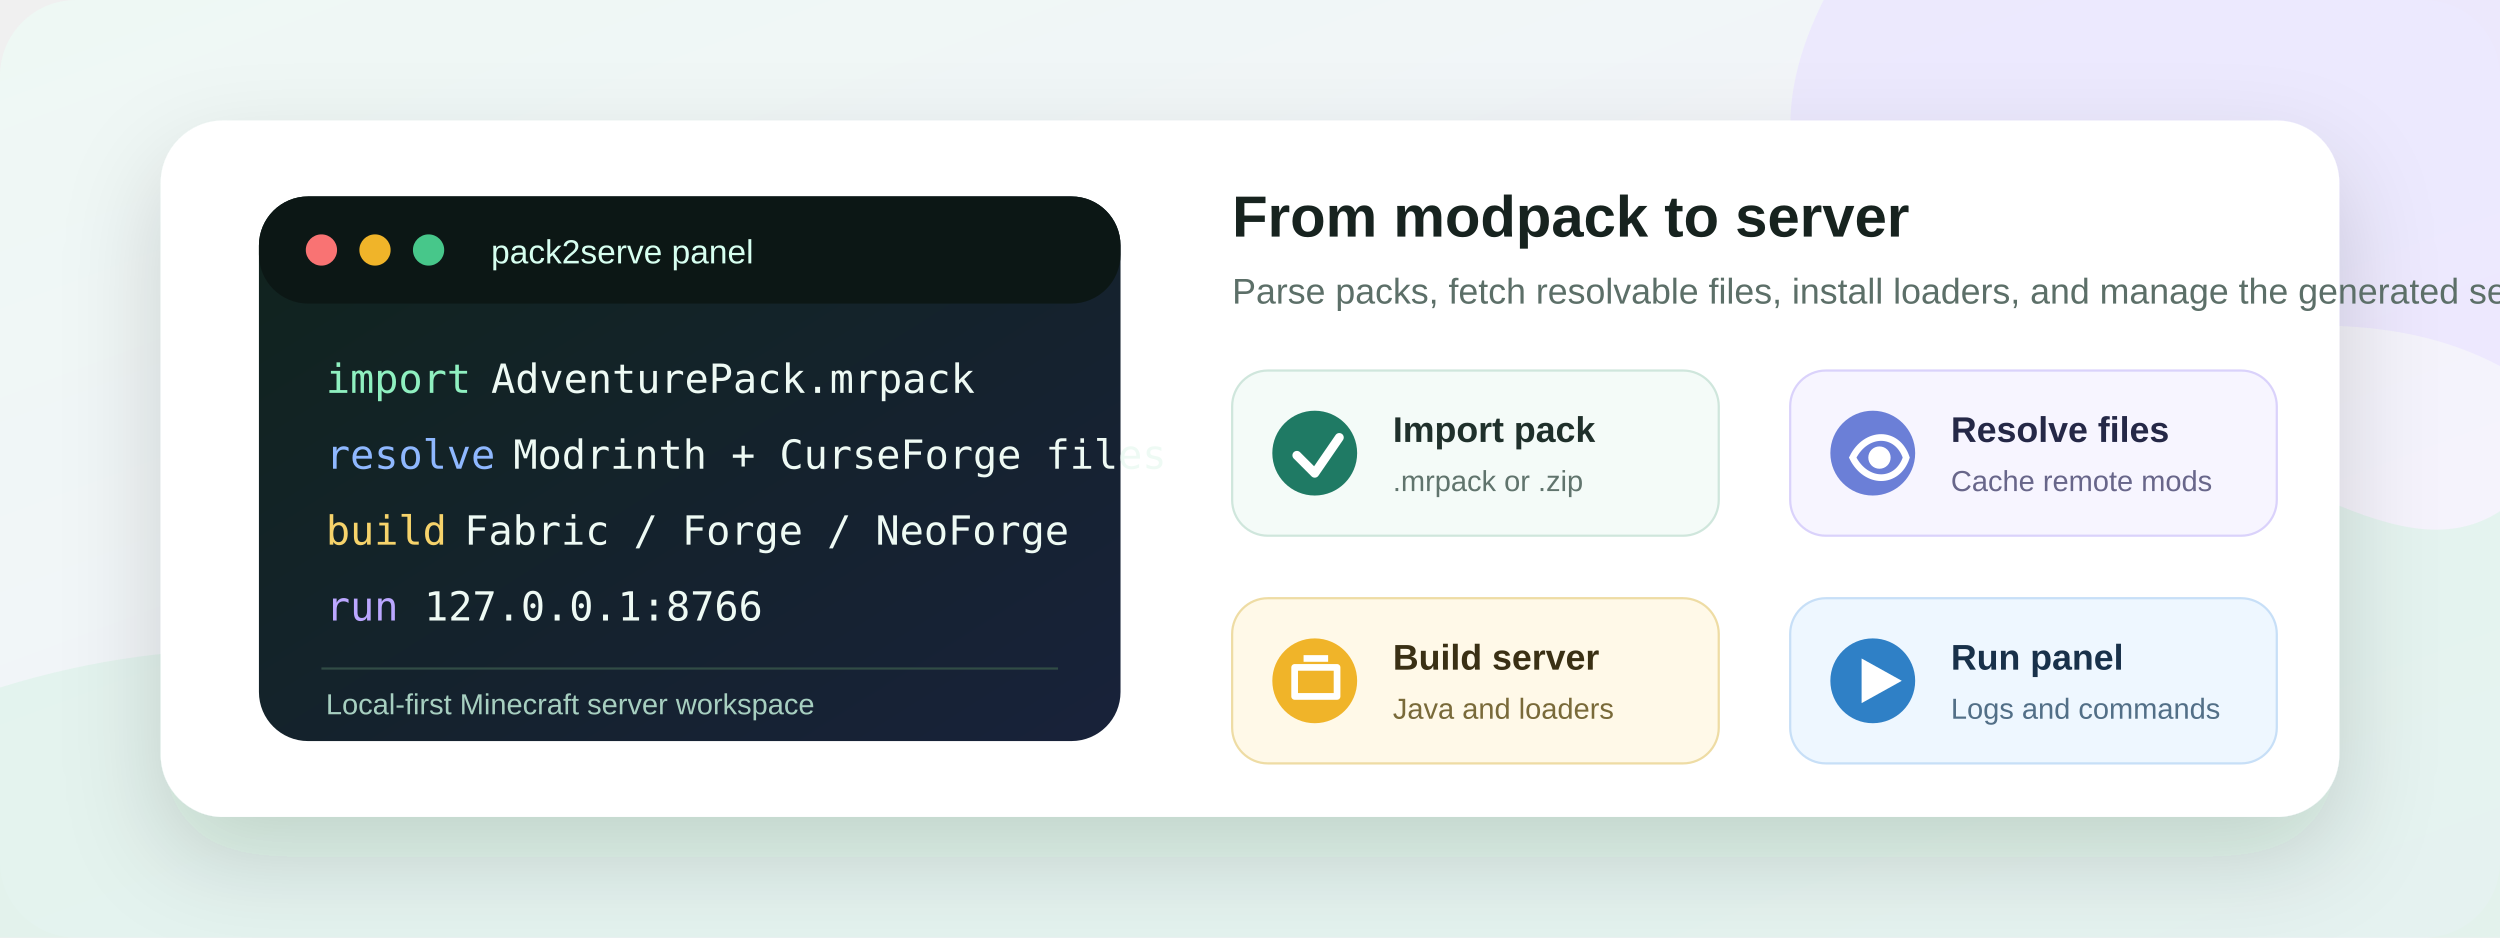
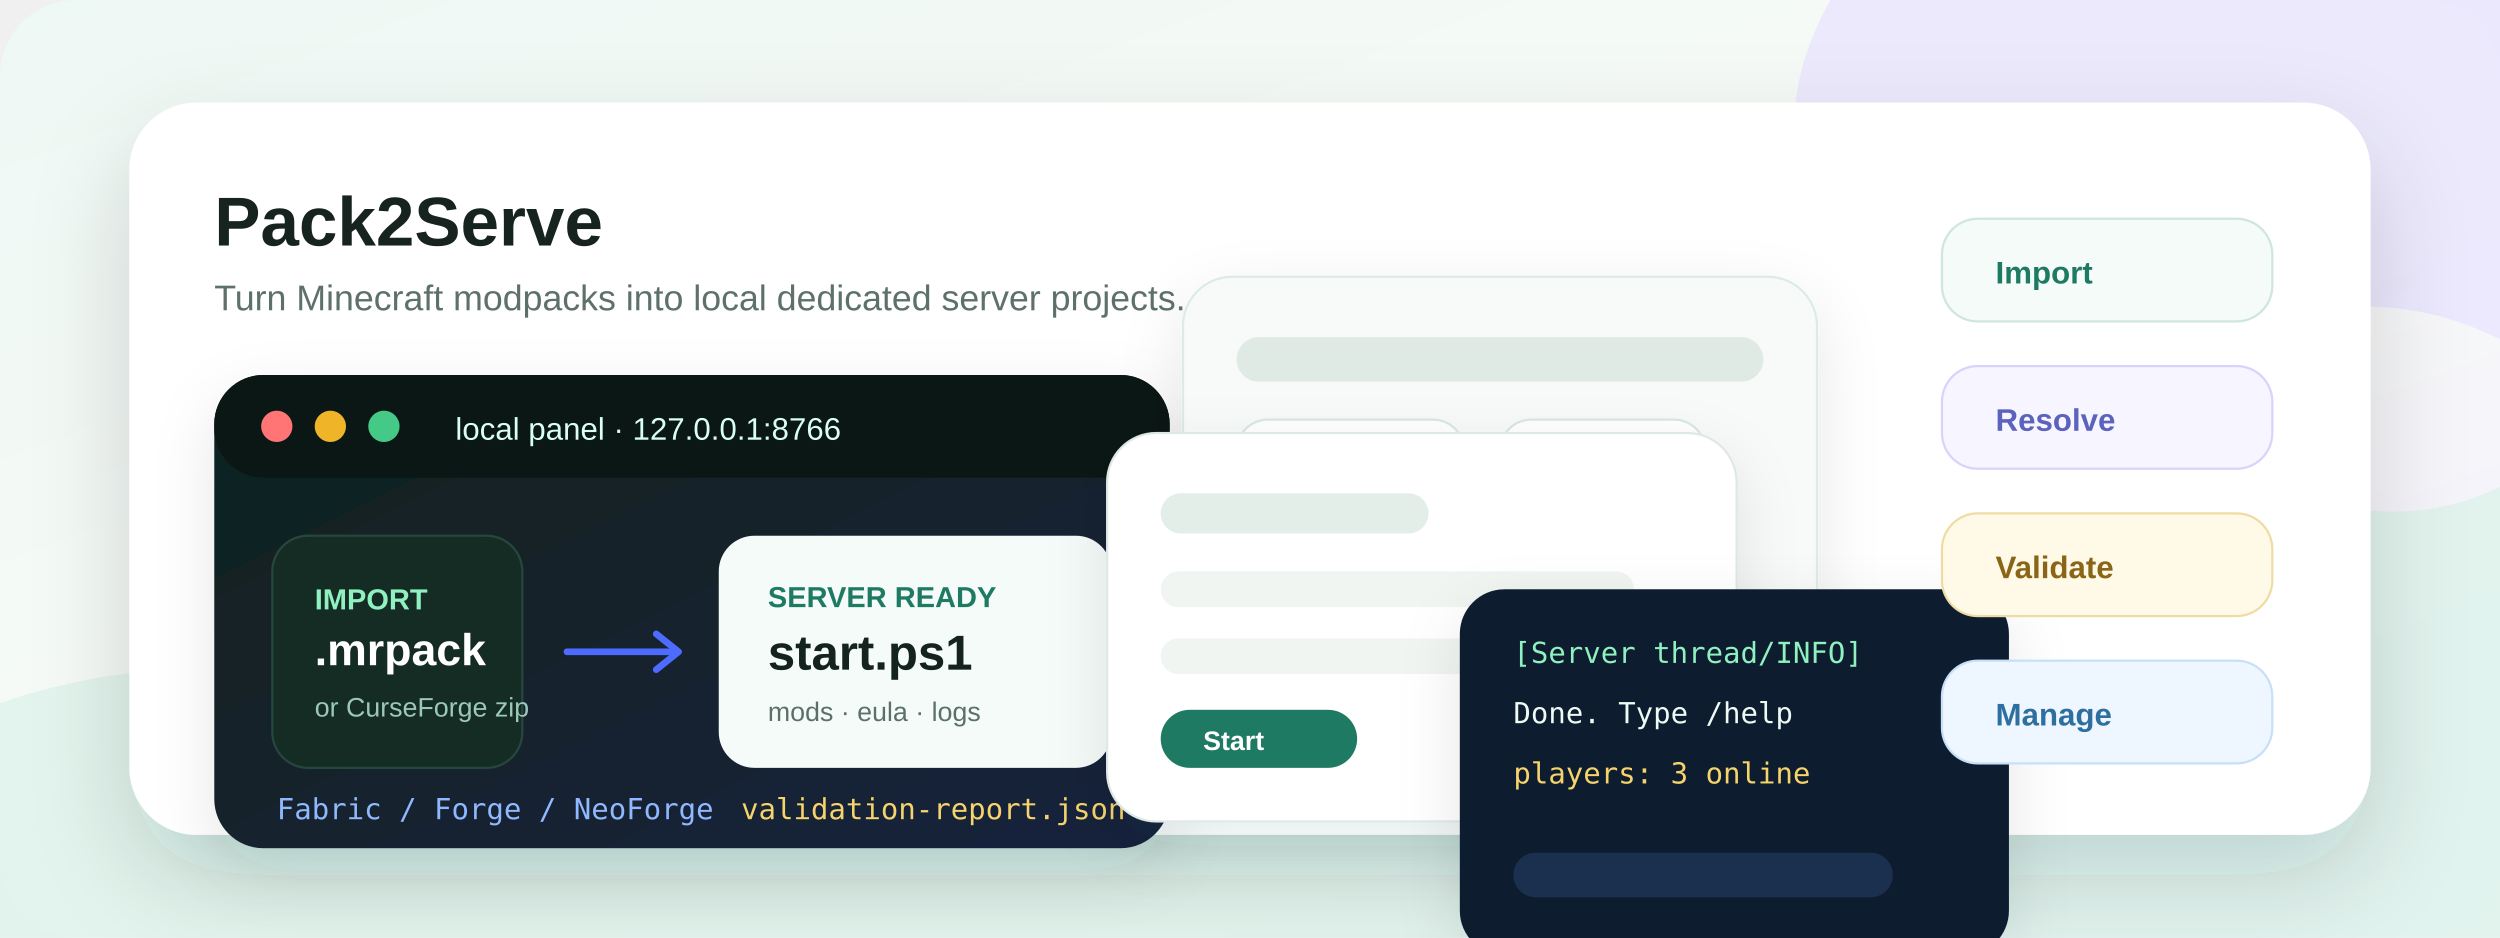
<svg xmlns="http://www.w3.org/2000/svg" width="1120" height="420" viewBox="0 0 1120 420" role="img" aria-labelledby="title desc">
  <defs>
-     <linearGradient id="canvas" x1="0" y1="0" x2="1" y2="1">
+     <linearGradient id="bg" x1="0" y1="0" x2="1" y2="1">
      <stop offset="0" stop-color="#eef8f4" />
-       <stop offset="1" stop-color="#f7f1ff" />
+       <stop offset="0.55" stop-color="#f8fbf7" />
+       <stop offset="1" stop-color="#f2ecff" />
    </linearGradient>
-     <linearGradient id="panel" x1="0" y1="0" x2="1" y2="1">
+     <linearGradient id="dark" x1="0" y1="0" x2="1" y2="1">
      <stop offset="0" stop-color="#10231d" />
-       <stop offset="1" stop-color="#18223a" />
+       <stop offset="1" stop-color="#17233d" />
+     </linearGradient>
+     <linearGradient id="card" x1="0" y1="0" x2="1" y2="1">
+       <stop offset="0" stop-color="#ffffff" />
+       <stop offset="1" stop-color="#f8fbf9" />
    </linearGradient>
    <filter id="shadow" x="-20%" y="-20%" width="140%" height="140%">
-       <feDropShadow dx="0" dy="18" stdDeviation="22" flood-color="#11251f" flood-opacity="0.16" />
+       <feDropShadow dx="0" dy="18" stdDeviation="22" flood-color="#123128" flood-opacity="0.16" />
+     </filter>
+     <filter id="soft" x="-20%" y="-20%" width="140%" height="140%">
+       <feDropShadow dx="0" dy="10" stdDeviation="14" flood-color="#18283a" flood-opacity="0.10" />
    </filter>
  </defs>
-   <rect width="1120" height="420" rx="34" fill="url(#canvas)" />
-   <path d="M0 308 C170 255 286 345 448 294 C614 243 742 130 906 170 C1012 196 1072 260 1120 229 L1120 420 L0 420 Z" fill="#dff3eb" opacity="0.74" />
-   <path d="M817 0 C782 70 810 122 888 143 C966 164 1046 125 1120 164 L1120 0 Z" fill="#ebe5ff" opacity="0.78" />
-   <rect x="72" y="54" width="976" height="312" rx="28" fill="#ffffff" filter="url(#shadow)" />
-   <g transform="translate(116 88)">
-     <rect width="386" height="244" rx="22" fill="url(#panel)" />
-     <rect x="0" y="0" width="386" height="48" rx="22" fill="#0c1715" />
-     <circle cx="28" cy="24" r="7" fill="#f97373" />
-     <circle cx="52" cy="24" r="7" fill="#f0b429" />
-     <circle cx="76" cy="24" r="7" fill="#47c78a" />
-     <text x="104" y="30" font-family="Segoe UI, Arial, sans-serif" font-size="15" fill="#d7fff0">pack2serve panel</text>
-     <text x="30" y="88" font-family="Consolas, monospace" font-size="18" fill="#8ff0c0">import</text>
-     <text x="104" y="88" font-family="Consolas, monospace" font-size="18" fill="#eefaf4">AdventurePack.mrpack</text>
-     <text x="30" y="122" font-family="Consolas, monospace" font-size="18" fill="#8fb8ff">resolve</text>
-     <text x="114" y="122" font-family="Consolas, monospace" font-size="18" fill="#eefaf4">Modrinth + CurseForge files</text>
-     <text x="30" y="156" font-family="Consolas, monospace" font-size="18" fill="#f6d36b">build</text>
-     <text x="92" y="156" font-family="Consolas, monospace" font-size="18" fill="#eefaf4">Fabric / Forge / NeoForge</text>
-     <text x="30" y="190" font-family="Consolas, monospace" font-size="18" fill="#bba7ff">run</text>
-     <text x="74" y="190" font-family="Consolas, monospace" font-size="18" fill="#eefaf4">127.0.0.1:8766</text>
-     <rect x="28" y="211" width="330" height="1" fill="#314c45" />
-     <text x="30" y="232" font-family="Segoe UI, Arial, sans-serif" font-size="13" fill="#a7cfc0">Local-first Minecraft server workspace</text>
-   </g>
-   <g transform="translate(552 88)">
-     <text x="0" y="18" font-family="Segoe UI, Arial, sans-serif" font-size="26" font-weight="700" fill="#17231f">From modpack to server</text>
-     <text x="0" y="48" font-family="Segoe UI, Arial, sans-serif" font-size="16" fill="#5c6f68">Parse packs, fetch resolvable files, install loaders, and manage the generated server.</text>
-     <g transform="translate(0 78)">
-       <rect width="218" height="74" rx="16" fill="#f4fbf8" stroke="#cfe6dc" />
-       <circle cx="37" cy="37" r="19" fill="#1f7a64" />
-       <path d="M29 38 L37 46 L48 30" fill="none" stroke="#fff" stroke-width="4" stroke-linecap="round" stroke-linejoin="round" />
-       <text x="72" y="32" font-family="Segoe UI, Arial, sans-serif" font-size="16" font-weight="700" fill="#1f302b">Import pack</text>
-       <text x="72" y="54" font-family="Segoe UI, Arial, sans-serif" font-size="13" fill="#60746d">.mrpack or .zip</text>
-     </g>
-     <g transform="translate(250 78)">
-       <rect width="218" height="74" rx="16" fill="#f7f5ff" stroke="#dad2fb" />
-       <circle cx="37" cy="37" r="19" fill="#6b7fd7" />
-       <path d="M28 39 C34 27 48 27 52 39 C48 51 34 51 28 39 Z" fill="none" stroke="#fff" stroke-width="3" />
-       <circle cx="40" cy="39" r="5" fill="#fff" />
-       <text x="72" y="32" font-family="Segoe UI, Arial, sans-serif" font-size="16" font-weight="700" fill="#252847">Resolve files</text>
-       <text x="72" y="54" font-family="Segoe UI, Arial, sans-serif" font-size="13" fill="#68668a">Cache remote mods</text>
-     </g>
-     <g transform="translate(0 180)">
-       <rect width="218" height="74" rx="16" fill="#fff9e8" stroke="#eedca4" />
-       <circle cx="37" cy="37" r="19" fill="#f0b429" />
-       <path d="M28 31 H47 V44 H28 Z M32 27 H43" fill="none" stroke="#fff" stroke-width="3" stroke-linejoin="round" />
-       <text x="72" y="32" font-family="Segoe UI, Arial, sans-serif" font-size="16" font-weight="700" fill="#3a3014">Build server</text>
-       <text x="72" y="54" font-family="Segoe UI, Arial, sans-serif" font-size="13" fill="#796a39">Java and loaders</text>
-     </g>
-     <g transform="translate(250 180)">
-       <rect width="218" height="74" rx="16" fill="#eef7ff" stroke="#c7dff7" />
-       <circle cx="37" cy="37" r="19" fill="#2f80c6" />
-       <path d="M32 27 L50 37 L32 47 Z" fill="#fff" />
-       <text x="72" y="32" font-family="Segoe UI, Arial, sans-serif" font-size="16" font-weight="700" fill="#18314a">Run panel</text>
-       <text x="72" y="54" font-family="Segoe UI, Arial, sans-serif" font-size="13" fill="#526f87">Logs and commands</text>
+   <rect width="1120" height="420" rx="34" fill="url(#bg)" />
+   <path d="M0 315 C130 270 240 338 388 300 C560 256 668 130 835 154 C964 172 1034 260 1120 218 L1120 420 L0 420 Z" fill="#dff3eb" opacity="0.86" />
+   <path d="M820 0 C780 72 818 128 900 145 C992 164 1044 114 1120 152 L1120 0 Z" fill="#e9e4ff" opacity="0.78" />
+   <rect x="58" y="46" width="1004" height="328" rx="30" fill="#ffffff" filter="url(#shadow)" />
+   <g transform="translate(96 82)">
+     <text x="0" y="28" font-family="Segoe UI, Arial, sans-serif" font-size="31" font-weight="800" fill="#17231f">Pack2Serve</text>
+     <text x="0" y="57" font-family="Segoe UI, Arial, sans-serif" font-size="16" fill="#5d716a">Turn Minecraft modpacks into local dedicated server projects.</text>
+     <g transform="translate(0 86)">
+       <rect width="428" height="212" rx="22" fill="url(#dark)" filter="url(#soft)" />
+       <rect width="428" height="46" rx="22" fill="#0b1714" />
+       <circle cx="28" cy="23" r="7" fill="#ff7474" />
+       <circle cx="52" cy="23" r="7" fill="#f0b429" />
+       <circle cx="76" cy="23" r="7" fill="#45c987" />
+       <text x="108" y="29" font-family="Segoe UI, Arial, sans-serif" font-size="14" fill="#d9fff2">local panel · 127.0.0.1:8766</text>
+       <rect x="26" y="72" width="112" height="104" rx="16" fill="#152c25" stroke="#25473e" />
+       <text x="45" y="105" font-family="Segoe UI, Arial, sans-serif" font-size="13" font-weight="700" fill="#8ff0c0">IMPORT</text>
+       <text x="45" y="130" font-family="Segoe UI, Arial, sans-serif" font-size="20" font-weight="800" fill="#ffffff">.mrpack</text>
+       <text x="45" y="153" font-family="Segoe UI, Arial, sans-serif" font-size="12" fill="#9bc8b7">or CurseForge zip</text>
+       <path d="M158 124 H206" stroke="#4d6bff" stroke-width="3" stroke-linecap="round" />
+       <path d="M198 116 L208 124 L198 132" fill="none" stroke="#4d6bff" stroke-width="3" stroke-linecap="round" stroke-linejoin="round" />
+       <rect x="226" y="72" width="176" height="104" rx="16" fill="#f5fbf8" />
+       <text x="248" y="104" font-family="Segoe UI, Arial, sans-serif" font-size="13" font-weight="700" fill="#1f7a64">SERVER READY</text>
+       <text x="248" y="132" font-family="Segoe UI, Arial, sans-serif" font-size="22" font-weight="800" fill="#15231f">start.ps1</text>
+       <text x="248" y="155" font-family="Segoe UI, Arial, sans-serif" font-size="12" fill="#5b7068">mods · eula · logs</text>
+       <text x="28" y="199" font-family="Consolas, monospace" font-size="13" fill="#8fb8ff">Fabric / Forge / NeoForge</text>
+       <text x="236" y="199" font-family="Consolas, monospace" font-size="13" fill="#f6d36b">validation-report.json</text>
    </g>
  </g>
+   <g transform="translate(478 96)">
+     <rect x="52" y="28" width="284" height="174" rx="22" fill="#f8faf9" stroke="#ddebe5" filter="url(#soft)" />
+     <rect x="76" y="55" width="236" height="20" rx="10" fill="#dfeae5" />
+     <rect x="76" y="92" width="102" height="78" rx="14" fill="#ffffff" stroke="#d9e8e1" />
+     <rect x="194" y="92" width="92" height="78" rx="14" fill="#ffffff" stroke="#d9e8e1" />
+     <text x="96" y="123" font-family="Segoe UI, Arial, sans-serif" font-size="15" font-weight="700" fill="#1d302a">Projects</text>
+     <text x="211" y="123" font-family="Segoe UI, Arial, sans-serif" font-size="15" font-weight="700" fill="#1d302a">Runtime</text>
+     <rect x="96" y="142" width="50" height="8" rx="4" fill="#1f7a64" />
+     <rect x="211" y="142" width="42" height="8" rx="4" fill="#6b7fd7" />
+     <rect x="18" y="98" width="282" height="174" rx="22" fill="#ffffff" stroke="#dfe8e4" filter="url(#soft)" />
+     <rect x="42" y="125" width="120" height="18" rx="9" fill="#e4eee9" />
+     <rect x="42" y="160" width="212" height="16" rx="8" fill="#f0f5f2" />
+     <rect x="42" y="190" width="170" height="16" rx="8" fill="#f0f5f2" />
+     <rect x="42" y="222" width="88" height="26" rx="13" fill="#1f7a64" />
+     <text x="61" y="240" font-family="Segoe UI, Arial, sans-serif" font-size="12" font-weight="700" fill="#ffffff">Start</text>
+     <rect x="176" y="168" width="246" height="164" rx="20" fill="#101b2f" filter="url(#soft)" />
+     <text x="200" y="201" font-family="Consolas, monospace" font-size="13" fill="#8ff0c0">[Server thread/INFO]</text>
+     <text x="200" y="228" font-family="Consolas, monospace" font-size="13" fill="#eefaf4">Done. Type /help</text>
+     <text x="200" y="255" font-family="Consolas, monospace" font-size="13" fill="#f6d36b">players: 3 online</text>
+     <rect x="200" y="286" width="170" height="20" rx="10" fill="#1b2f4f" />
+   </g>
+   <g transform="translate(870 98)">
+     <rect width="148" height="46" rx="16" fill="#f4fbf8" stroke="#cfe6dc" />
+     <text x="24" y="29" font-family="Segoe UI, Arial, sans-serif" font-size="14" font-weight="800" fill="#1f7a64">Import</text>
+     <rect y="66" width="148" height="46" rx="16" fill="#f7f5ff" stroke="#dad2fb" />
+     <text x="24" y="95" font-family="Segoe UI, Arial, sans-serif" font-size="14" font-weight="800" fill="#5b63bd">Resolve</text>
+     <rect y="132" width="148" height="46" rx="16" fill="#fff9e8" stroke="#eedca4" />
+     <text x="24" y="161" font-family="Segoe UI, Arial, sans-serif" font-size="14" font-weight="800" fill="#8a6515">Validate</text>
+     <rect y="198" width="148" height="46" rx="16" fill="#eef7ff" stroke="#c7dff7" />
+     <text x="24" y="227" font-family="Segoe UI, Arial, sans-serif" font-size="14" font-weight="800" fill="#2f6f9f">Manage</text>
+   </g>
</svg>
